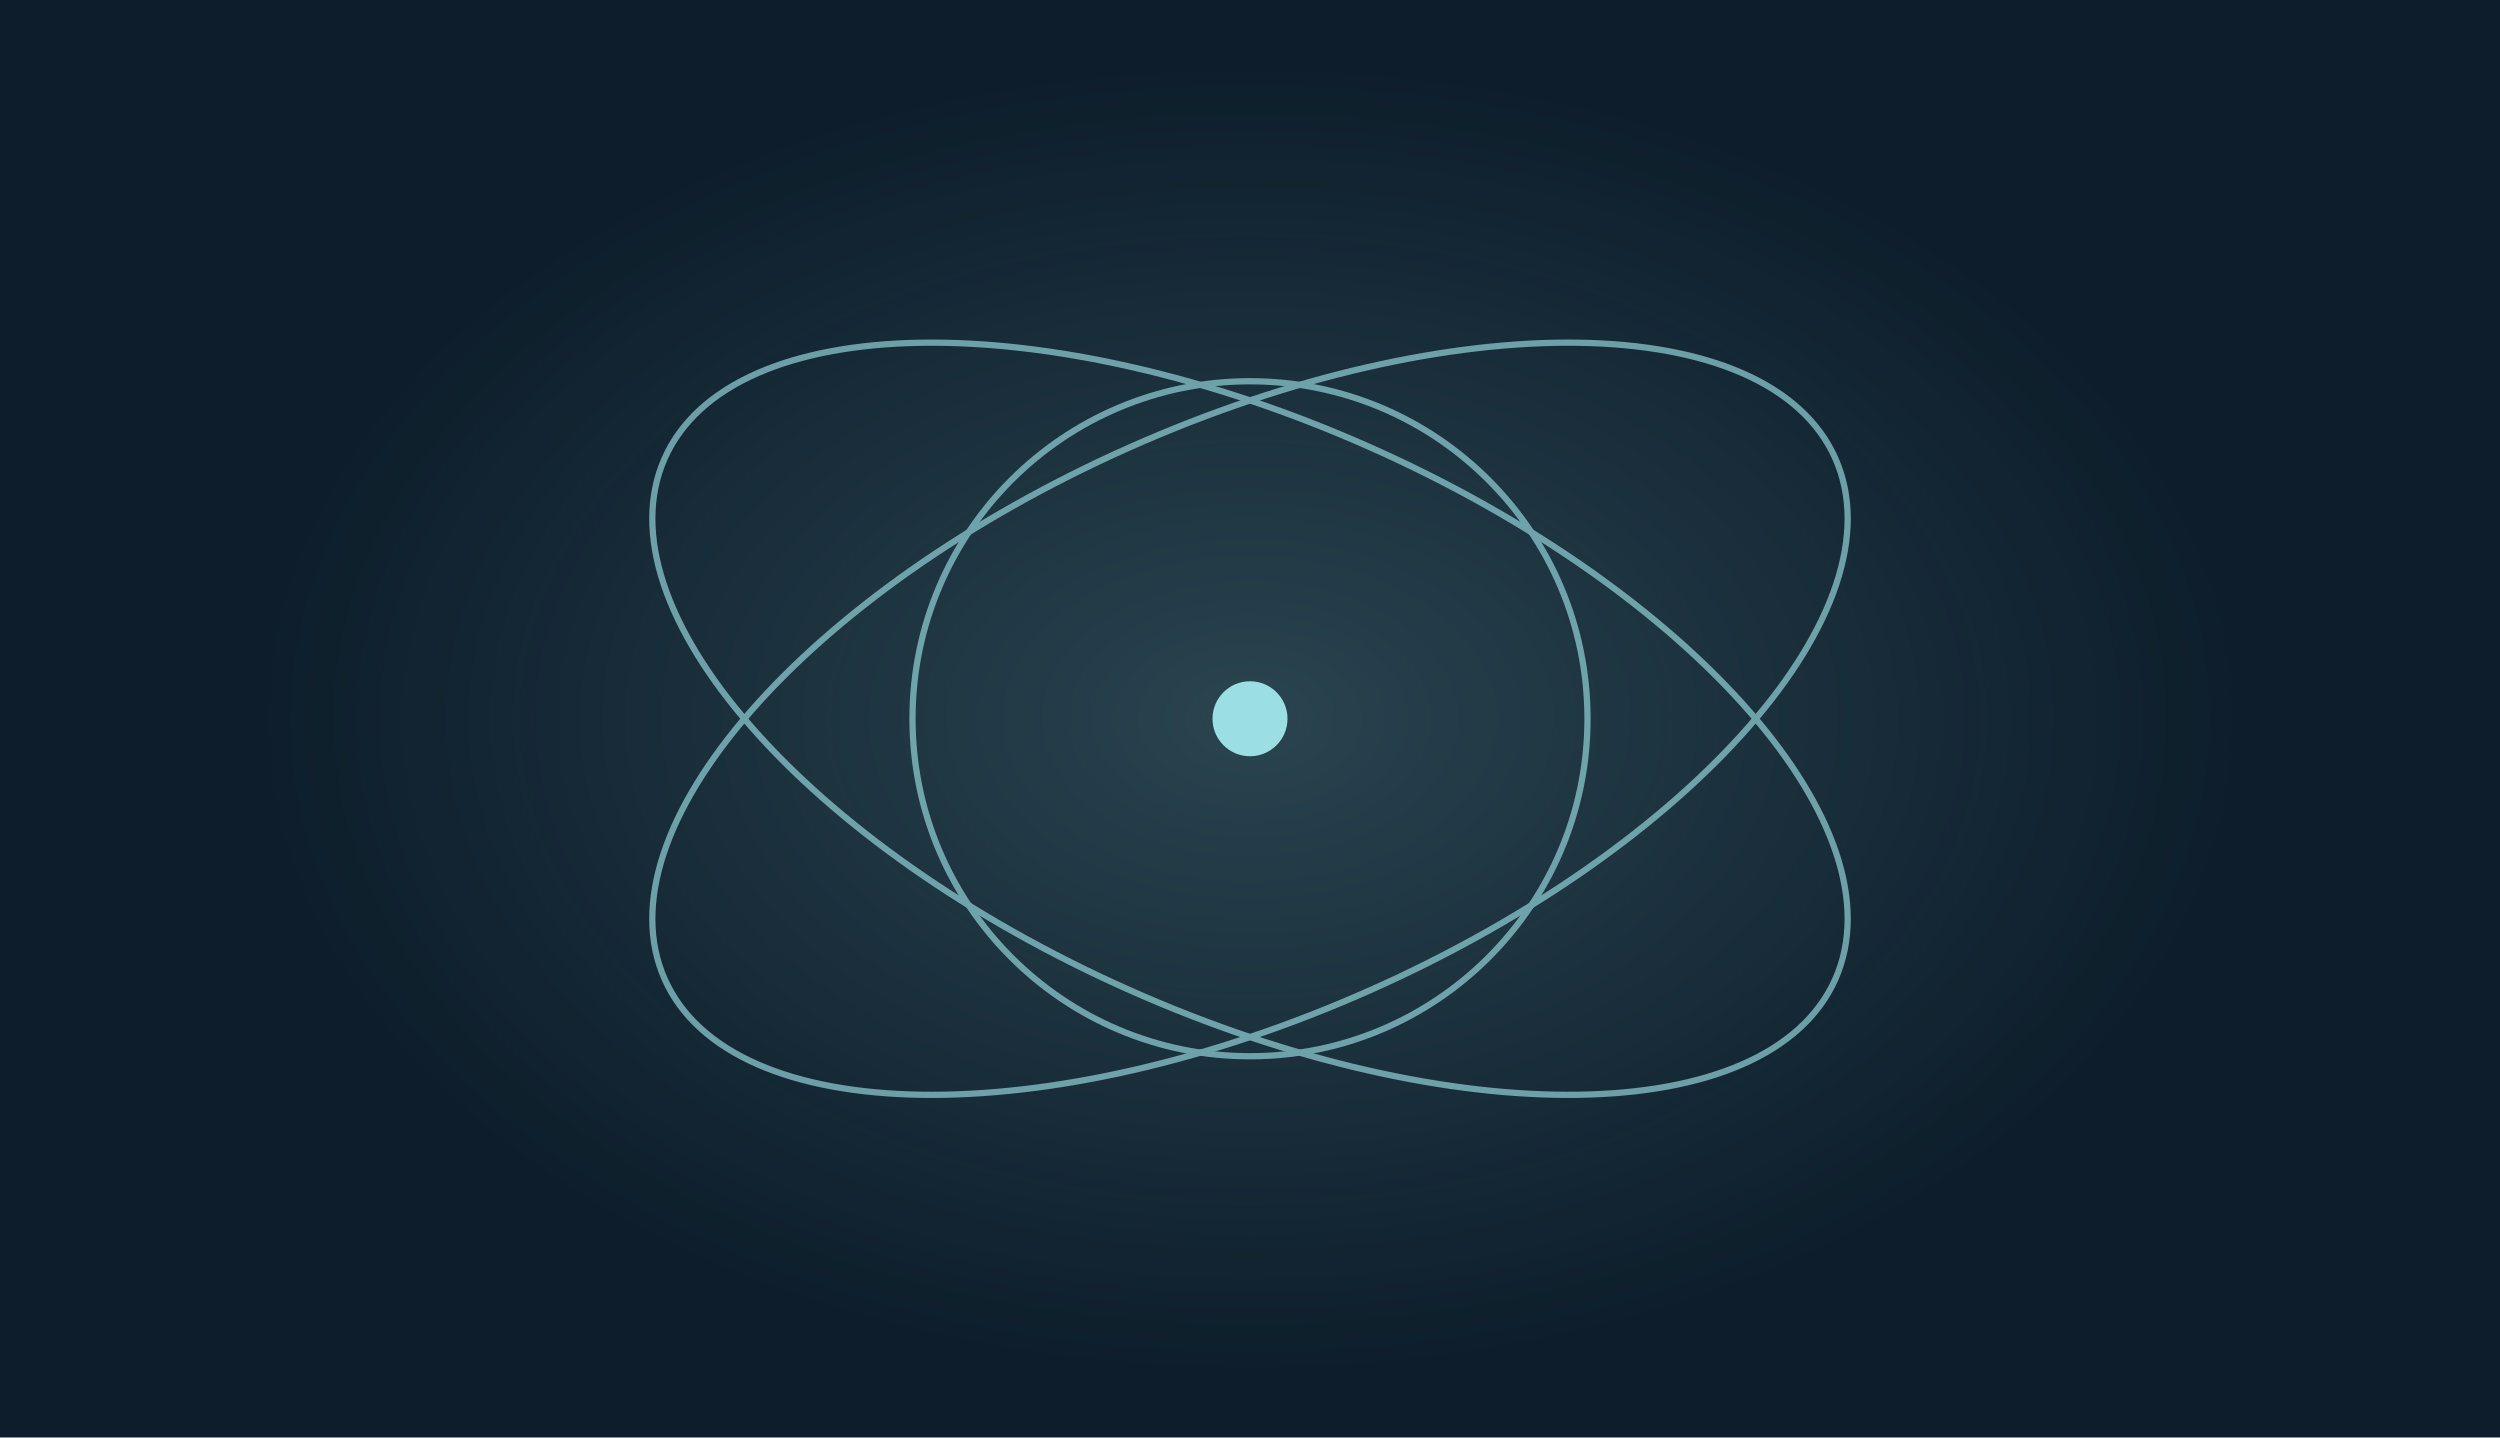
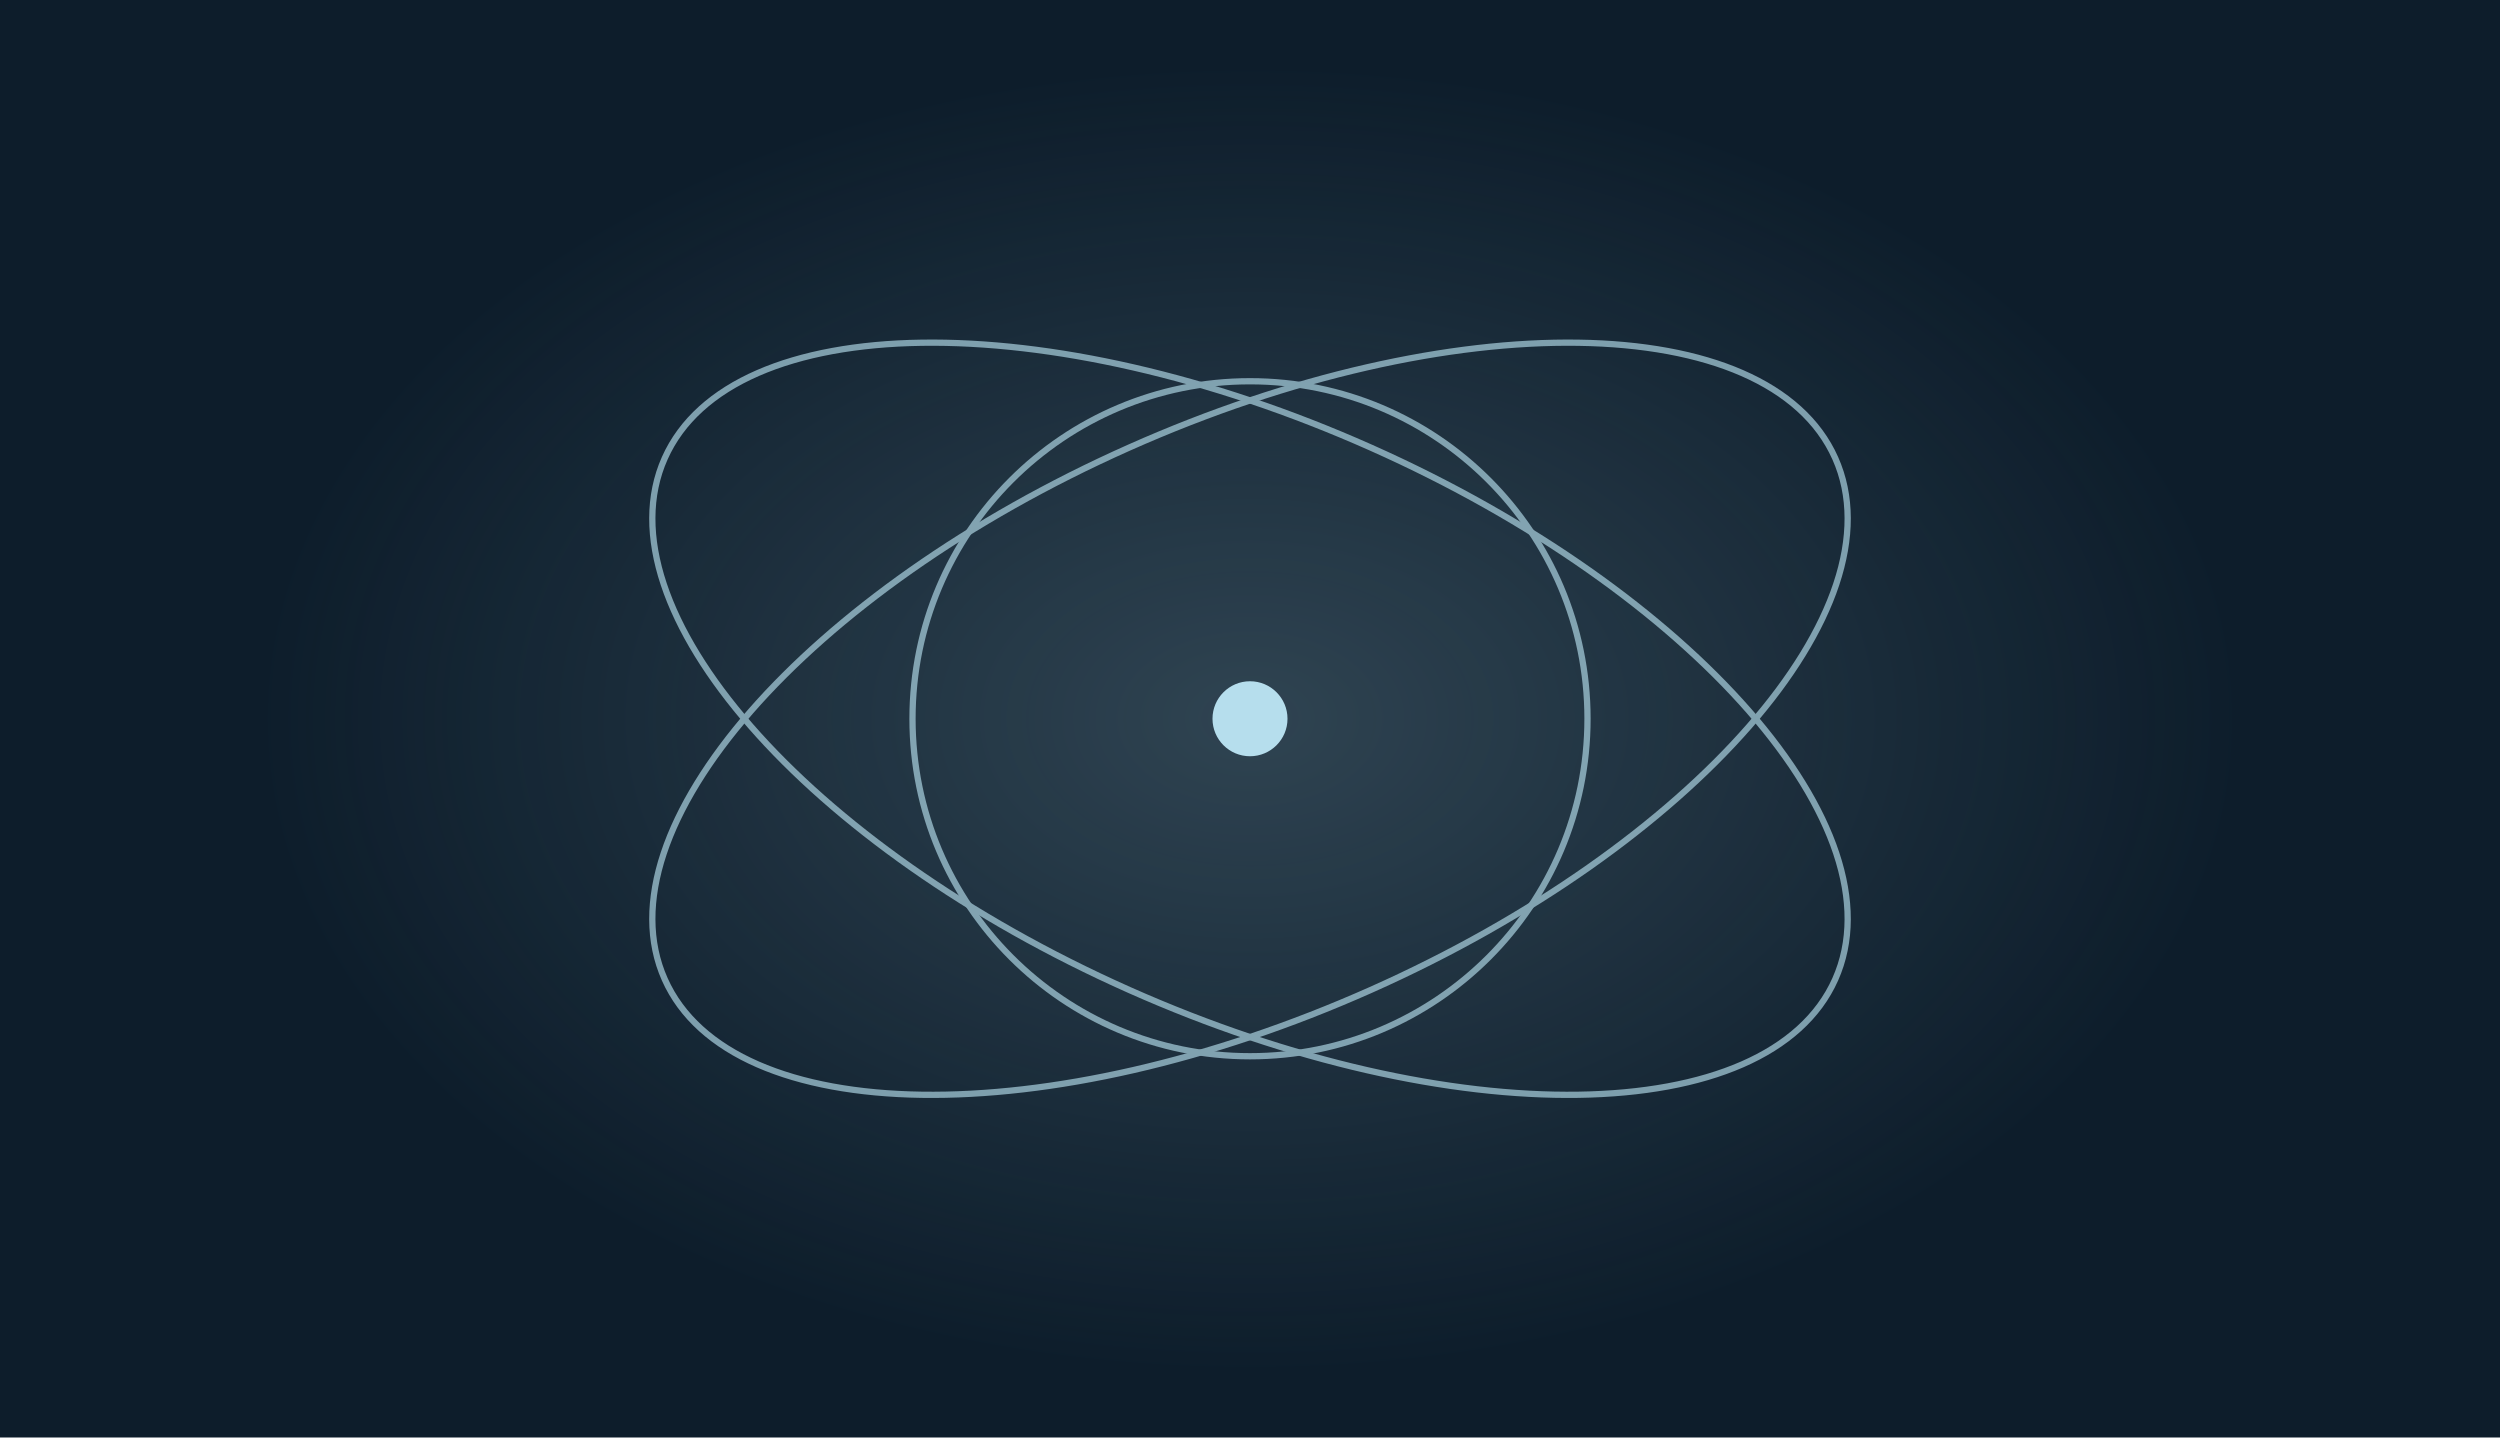
<svg xmlns="http://www.w3.org/2000/svg" viewBox="0 0 800 460" width="800" height="460">
  <defs>
    <radialGradient id="halo">
-       <stop stop-color="#9bdfe3" stop-opacity=".2" />
-       <stop offset="1" stop-color="#9bdfe3" stop-opacity="0" />
+       <stop stop-color="#b6deed" stop-opacity=".2" />
+       <stop offset="1" stop-color="#b6deed" stop-opacity="0" />
    </radialGradient>
  </defs>
  <rect width="800" height="460" fill="#0d1d2b" />
  <ellipse cx="400" cy="230" rx="320" ry="210" fill="url(#halo)" />
-   <g stroke="#9bdfe3" stroke-width="2" fill="none" opacity=".65">
+   <g stroke="#b6deed" stroke-width="2" fill="none" opacity=".65">
    <ellipse cx="400" cy="230" rx="205" ry="95" transform="rotate(-24 400 230)" />
    <ellipse cx="400" cy="230" rx="205" ry="95" transform="rotate(24 400 230)" />
    <circle cx="400" cy="230" r="108" />
  </g>
-   <circle cx="400" cy="230" r="12" fill="#9bdfe3" />
+   <circle cx="400" cy="230" r="12" fill="#b6deed" />
</svg>
